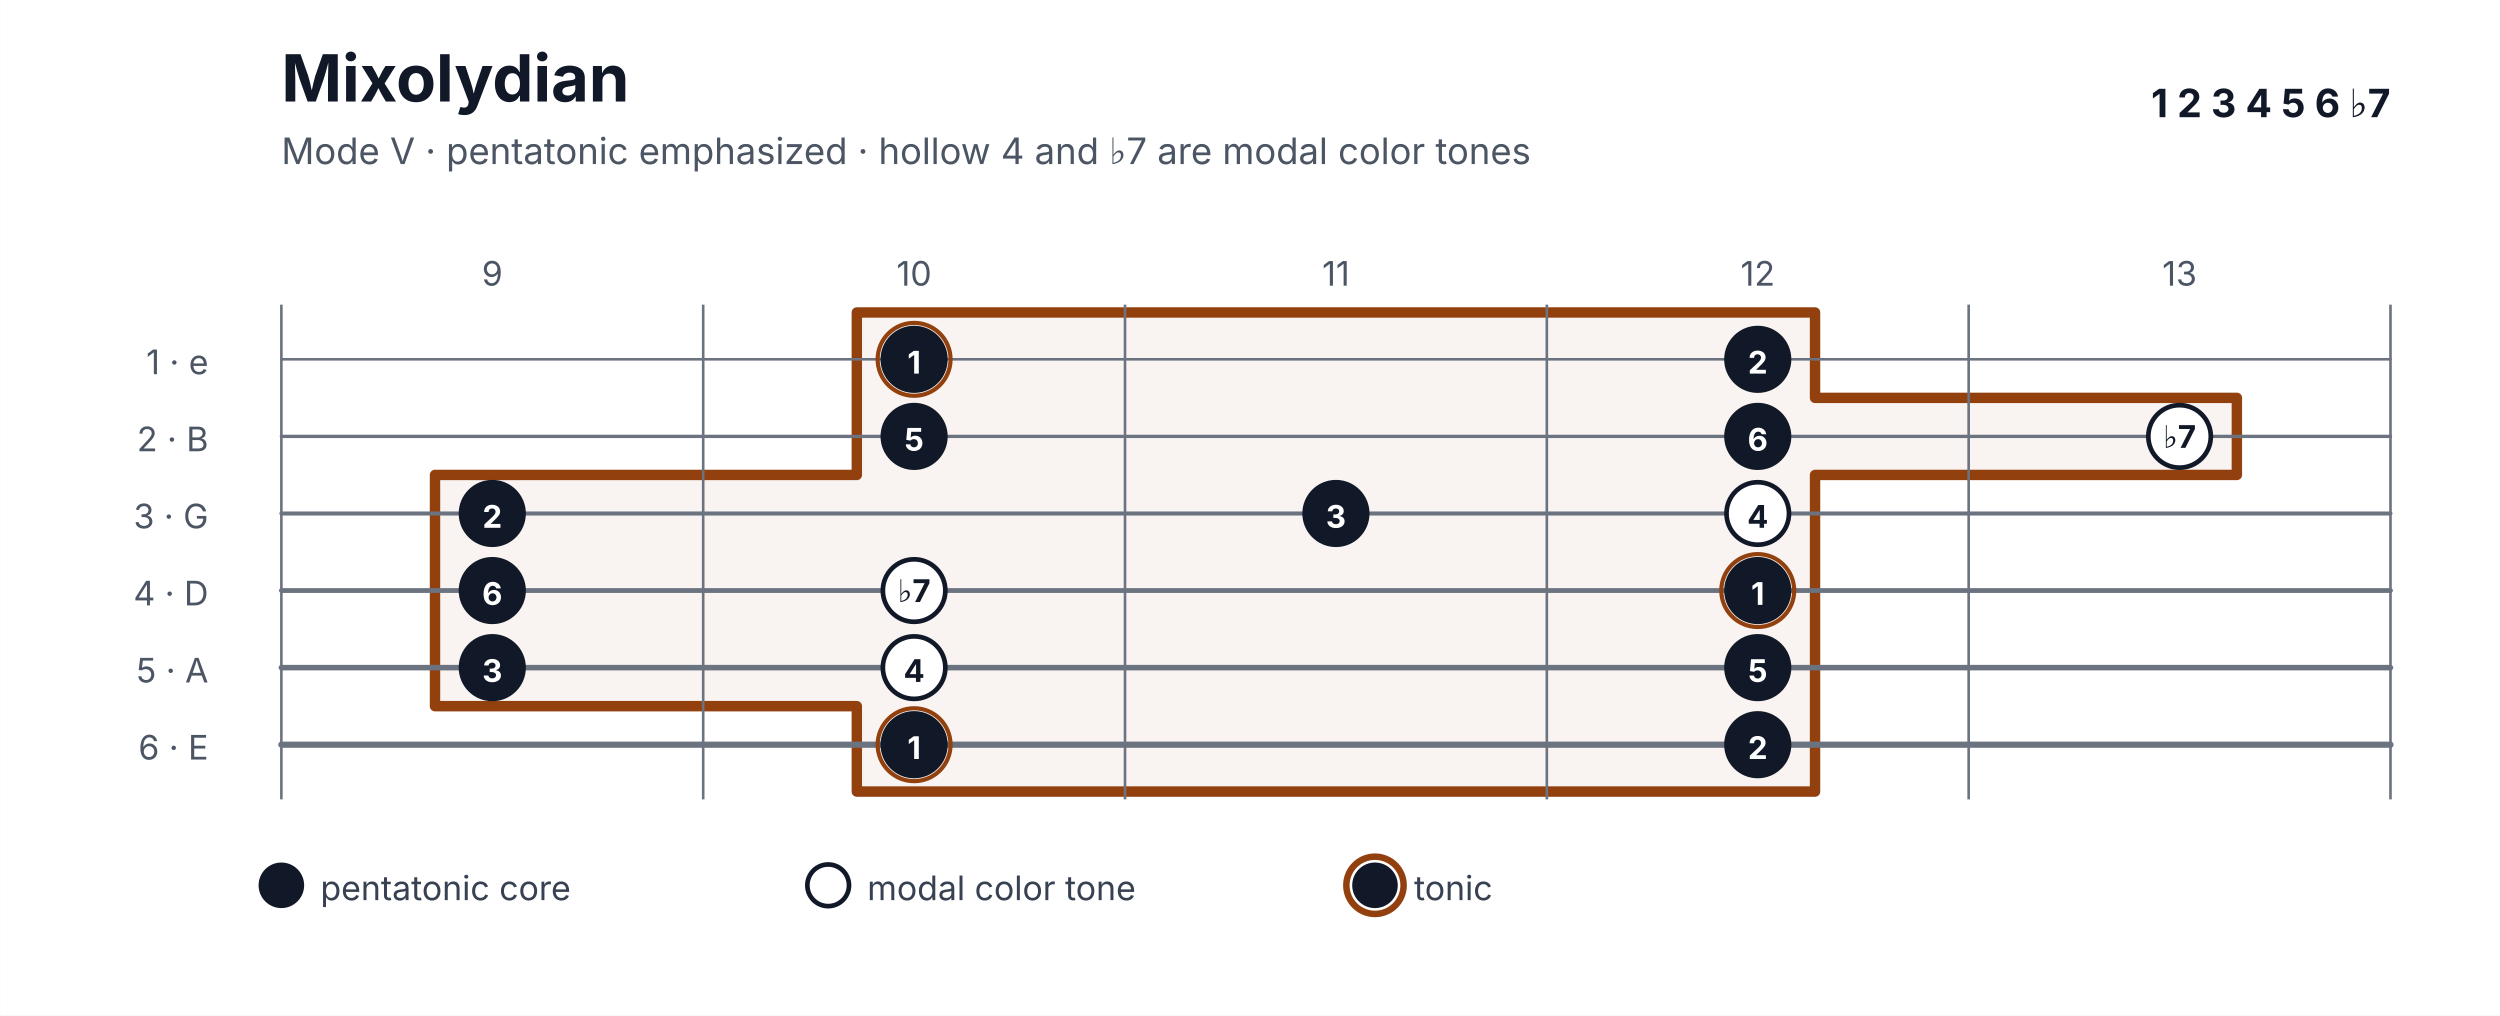
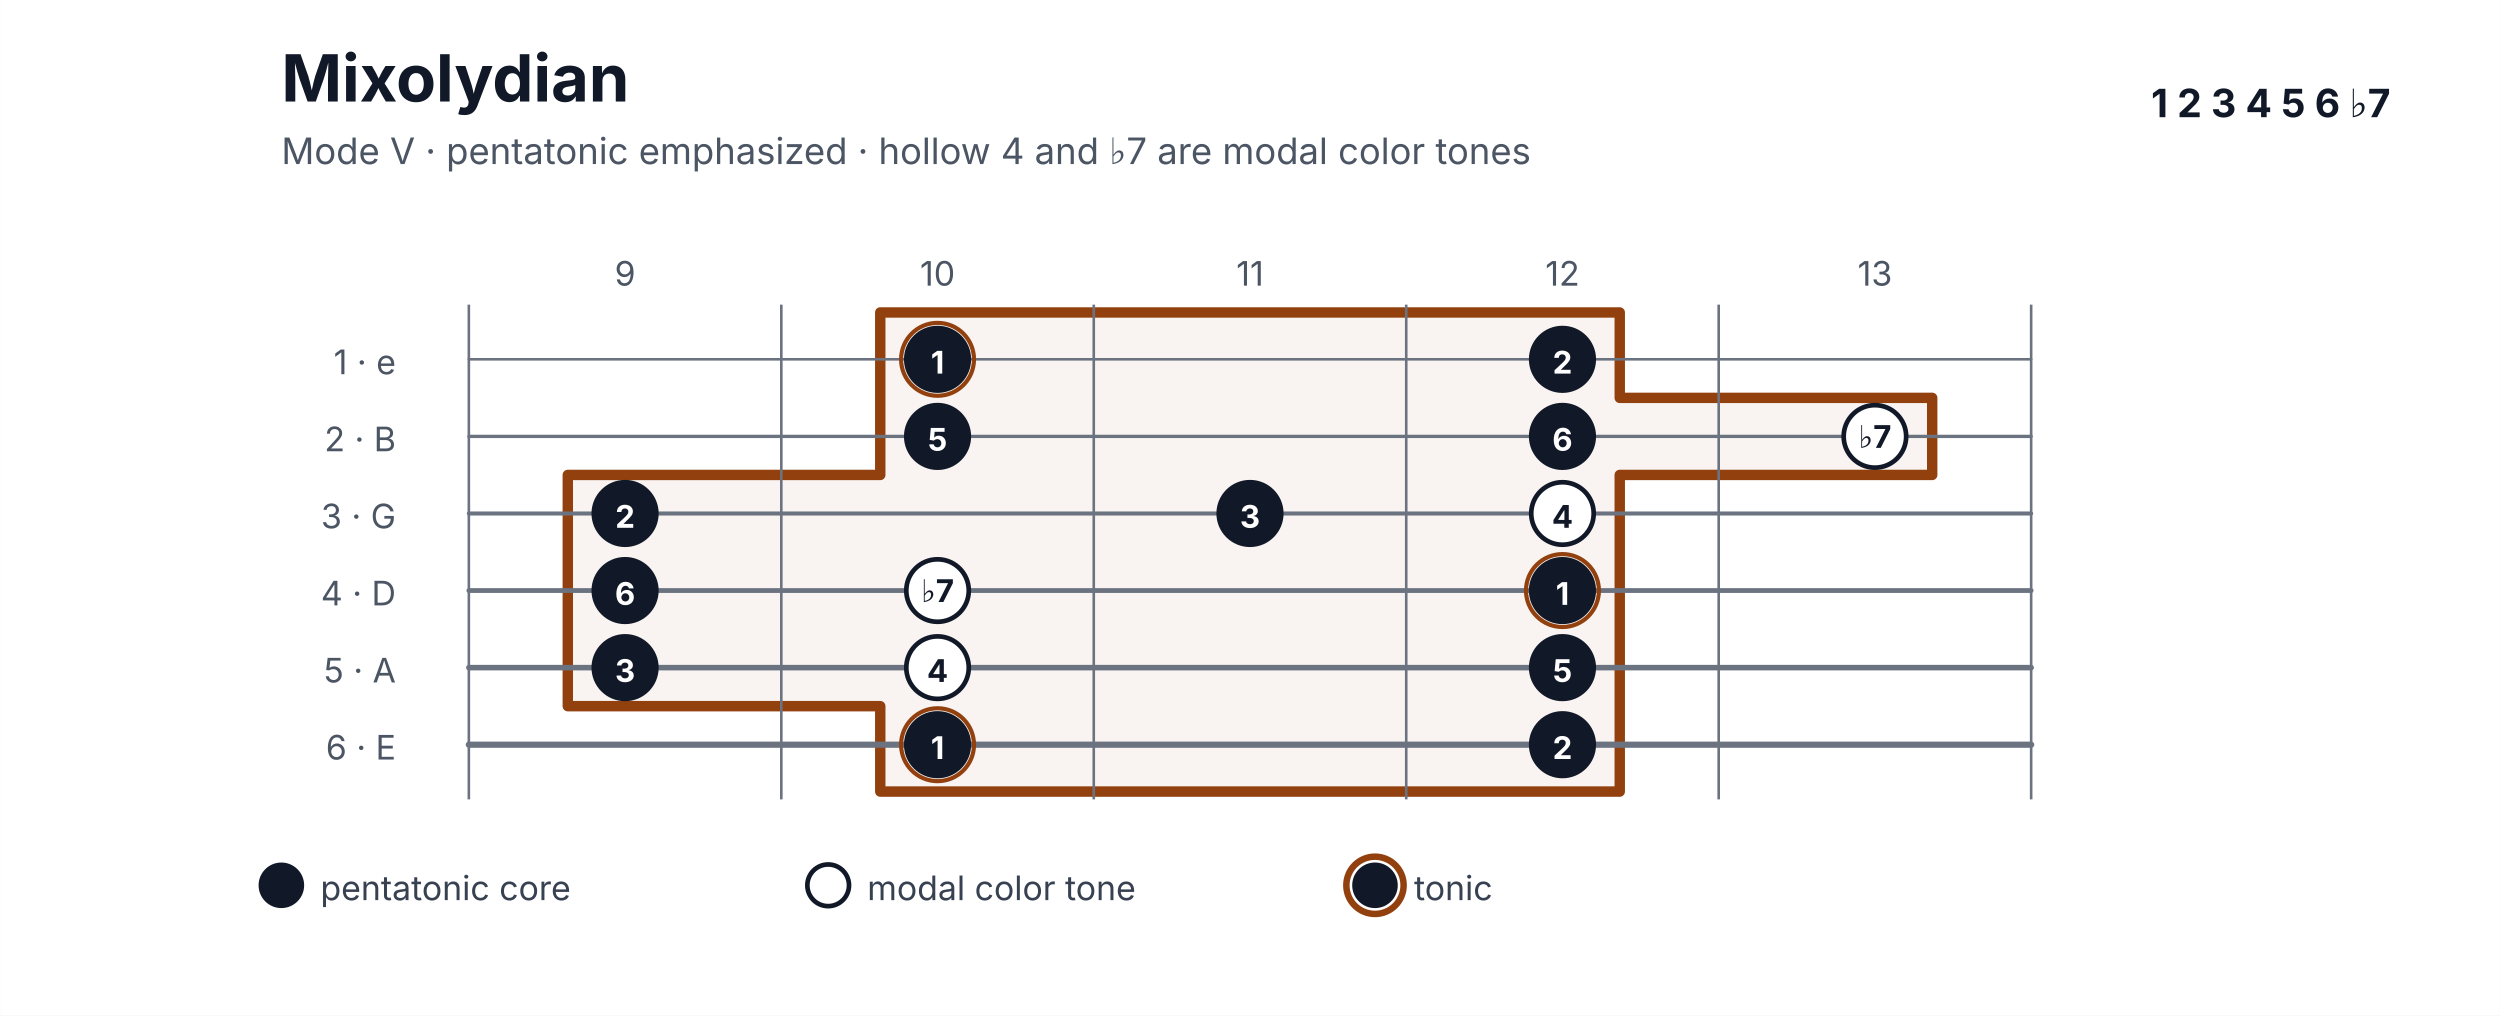
- <svg xmlns="http://www.w3.org/2000/svg" width="10in" height="4.062in" viewBox="0 0 960 390" role="img" aria-labelledby="d-mixolydian-combined-title d-mixolydian-combined-desc" data-mode-id="d-mixolydian" data-view="combined" data-overlay="none">
+ <svg xmlns="http://www.w3.org/2000/svg" width="10in" height="4.062in" viewBox="0 0 960 390" role="img" aria-labelledby="d-mixolydian-combined-title d-mixolydian-combined-desc" data-mode-id="d-mixolydian" data-view="combined" data-overlay="none" data-fret-spacing="compact">
  <style>
        svg{background:#fff;color:#111827;font-family:Inter,Segoe UI,Arial,sans-serif;text-rendering:geometricPrecision}
        text{fill:#111827}
        .diagram-title{font-size:25px;font-weight:700}.subtitle{font-size:14px;fill:#4b5563}.formula{font-size:15px;font-weight:650;text-anchor:end}
        .fret,.string{stroke:#6b7280;vector-effect:non-scaling-stroke}.fret{stroke-width:1px}.string{stroke-linecap:round}
        .fret-label,.string-label{font-size:13px;fill:#4b5563;text-anchor:middle;dominant-baseline:middle}
        .string-label{text-anchor:end}.position-outline{fill-opacity:.055;stroke-width:4;stroke-linejoin:round;vector-effect:non-scaling-stroke}
        .marker-disc{stroke:#111827;stroke-width:1.8;vector-effect:non-scaling-stroke}.core .marker-disc,.equal .marker-disc{fill:#111827}.optional .marker-disc{fill:#fff}
        .marker-label{font-size:12px;font-weight:700;text-anchor:middle;dominant-baseline:middle;pointer-events:none}.core .marker-label,.equal .marker-label{fill:#fff}.optional .marker-label{fill:#111827}
        .overlay-highlight .marker-disc{stroke:#b45309;stroke-width:4}
        .tonic-ring{fill:none;stroke-width:1.6;vector-effect:non-scaling-stroke}
        .legend-core,.legend-equal{fill:#111827;stroke:#111827;stroke-width:1.5}.legend-optional{fill:#fff;stroke:#111827;stroke-width:1.8}.legend-tonic{fill:none;stroke-width:2.5}.legend-overlay{fill:#111827;stroke:#b45309;stroke-width:4}
        .legend-text{font-size:13px;fill:#374151;dominant-baseline:middle}.overlay-caption{font-size:13px;font-weight:650;fill:#92400e}
      </style>
  <rect width="960" height="390" fill="#fff" />
  <text class="diagram-title" x="108" y="39">Mixolydian</text>
  <text class="subtitle" x="108" y="63">Mode V · pentatonic emphasized · hollow 4 and ♭7 are modal color tones</text>
  <text class="formula" x="918" y="45">1  2  3  4  5  6  ♭7</text>
-   <path class="position-outline" style="fill:#92400e;stroke:#92400e" d="M 329 120 L 697 120 L 697 152.8 L 859 152.8 L 859 182.4 L 697 182.4 L 697 212 L 697 212 L 697 241.6 L 697 241.6 L 697 271.2 L 697 271.2 L 697 304 L 329 304 L 329 271.2 L 167 271.2 L 167 241.6 L 167 241.6 L 167 212 L 167 212 L 167 182.4 L 329 182.4 L 329 152.8 L 329 152.8 Z" />
-   <line class="fret" x1="108" y1="117" x2="108" y2="307" />
-   <line class="fret" x1="270" y1="117" x2="270" y2="307" />
-   <line class="fret" x1="432" y1="117" x2="432" y2="307" />
-   <line class="fret" x1="594" y1="117" x2="594" y2="307" />
-   <line class="fret" x1="756" y1="117" x2="756" y2="307" />
-   <line class="fret" x1="918" y1="117" x2="918" y2="307" />
-   <line class="string" style="stroke-width:1.00px" x1="108" y1="138" x2="918" y2="138" />
-   <text class="string-label" x="80" y="139">1 · e</text>
-   <line class="string" style="stroke-width:1.28px" x1="108" y1="167.6" x2="918" y2="167.6" />
-   <text class="string-label" x="80" y="168.6">2 · B</text>
-   <line class="string" style="stroke-width:1.56px" x1="108" y1="197.2" x2="918" y2="197.2" />
-   <text class="string-label" x="80" y="198.2">3 · G</text>
-   <line class="string" style="stroke-width:1.84px" x1="108" y1="226.8" x2="918" y2="226.8" />
-   <text class="string-label" x="80" y="227.8">4 · D</text>
-   <line class="string" style="stroke-width:2.12px" x1="108" y1="256.4" x2="918" y2="256.4" />
-   <text class="string-label" x="80" y="257.4">5 · A</text>
-   <line class="string" style="stroke-width:2.40px" x1="108" y1="286" x2="918" y2="286" />
-   <text class="string-label" x="80" y="287">6 · E</text>
-   <text class="fret-label" x="189" y="105">9</text>
-   <text class="fret-label" x="351" y="105">10</text>
-   <text class="fret-label" x="513" y="105">11</text>
-   <text class="fret-label" x="675" y="105">12</text>
-   <text class="fret-label" x="837" y="105">13</text>
-   <g class="marker core tonic" transform="translate(351 138)">
+   <path class="position-outline" style="fill:#92400e;stroke:#92400e" d="M 338 120 L 622 120 L 622 152.8 L 742 152.8 L 742 182.4 L 622 182.4 L 622 212 L 622 212 L 622 241.6 L 622 241.6 L 622 271.2 L 622 271.2 L 622 304 L 338 304 L 338 271.2 L 218 271.2 L 218 241.6 L 218 241.6 L 218 212 L 218 212 L 218 182.4 L 338 182.4 L 338 152.8 L 338 152.8 Z" />
+   <line class="fret" x1="180" y1="117" x2="180" y2="307" />
+   <line class="fret" x1="300" y1="117" x2="300" y2="307" />
+   <line class="fret" x1="420" y1="117" x2="420" y2="307" />
+   <line class="fret" x1="540" y1="117" x2="540" y2="307" />
+   <line class="fret" x1="660" y1="117" x2="660" y2="307" />
+   <line class="fret" x1="780" y1="117" x2="780" y2="307" />
+   <line class="string" style="stroke-width:1.00px" x1="180" y1="138" x2="780" y2="138" />
+   <text class="string-label" x="152" y="139">1 · e</text>
+   <line class="string" style="stroke-width:1.28px" x1="180" y1="167.6" x2="780" y2="167.6" />
+   <text class="string-label" x="152" y="168.6">2 · B</text>
+   <line class="string" style="stroke-width:1.56px" x1="180" y1="197.2" x2="780" y2="197.2" />
+   <text class="string-label" x="152" y="198.2">3 · G</text>
+   <line class="string" style="stroke-width:1.84px" x1="180" y1="226.8" x2="780" y2="226.8" />
+   <text class="string-label" x="152" y="227.8">4 · D</text>
+   <line class="string" style="stroke-width:2.12px" x1="180" y1="256.4" x2="780" y2="256.4" />
+   <text class="string-label" x="152" y="257.4">5 · A</text>
+   <line class="string" style="stroke-width:2.40px" x1="180" y1="286" x2="780" y2="286" />
+   <text class="string-label" x="152" y="287">6 · E</text>
+   <text class="fret-label" x="240" y="105">9</text>
+   <text class="fret-label" x="360" y="105">10</text>
+   <text class="fret-label" x="480" y="105">11</text>
+   <text class="fret-label" x="600" y="105">12</text>
+   <text class="fret-label" x="720" y="105">13</text>
+   <g class="marker core tonic" transform="translate(360 138)">
    <circle class="tonic-ring" style="stroke:#92400e" r="14" />
    <circle class="marker-disc" r="12" />
    <text class="marker-label" x="0" y="1">1</text>
  </g>
-   <g class="marker core" transform="translate(675 138)">
+   <g class="marker core" transform="translate(600 138)">
    <circle class="marker-disc" r="12" />
    <text class="marker-label" x="0" y="1">2</text>
  </g>
-   <g class="marker core" transform="translate(351 167.6)">
+   <g class="marker core" transform="translate(360 167.6)">
    <circle class="marker-disc" r="12" />
    <text class="marker-label" x="0" y="1">5</text>
  </g>
-   <g class="marker core" transform="translate(675 167.6)">
+   <g class="marker core" transform="translate(600 167.6)">
    <circle class="marker-disc" r="12" />
    <text class="marker-label" x="0" y="1">6</text>
  </g>
-   <g class="marker optional" transform="translate(837 167.6)">
+   <g class="marker optional" transform="translate(720 167.6)">
    <circle class="marker-disc" r="12" />
    <text class="marker-label" x="0" y="1">♭7</text>
  </g>
-   <g class="marker core" transform="translate(189 197.2)">
+   <g class="marker core" transform="translate(240 197.2)">
    <circle class="marker-disc" r="12" />
    <text class="marker-label" x="0" y="1">2</text>
  </g>
-   <g class="marker core" transform="translate(513 197.2)">
+   <g class="marker core" transform="translate(480 197.2)">
    <circle class="marker-disc" r="12" />
    <text class="marker-label" x="0" y="1">3</text>
  </g>
-   <g class="marker optional" transform="translate(675 197.2)">
+   <g class="marker optional" transform="translate(600 197.2)">
    <circle class="marker-disc" r="12" />
    <text class="marker-label" x="0" y="1">4</text>
  </g>
-   <g class="marker core" transform="translate(189 226.8)">
+   <g class="marker core" transform="translate(240 226.8)">
    <circle class="marker-disc" r="12" />
    <text class="marker-label" x="0" y="1">6</text>
  </g>
-   <g class="marker optional" transform="translate(351 226.8)">
+   <g class="marker optional" transform="translate(360 226.8)">
    <circle class="marker-disc" r="12" />
    <text class="marker-label" x="0" y="1">♭7</text>
  </g>
-   <g class="marker core tonic" transform="translate(675 226.8)">
+   <g class="marker core tonic" transform="translate(600 226.8)">
    <circle class="tonic-ring" style="stroke:#92400e" r="14" />
    <circle class="marker-disc" r="12" />
    <text class="marker-label" x="0" y="1">1</text>
  </g>
-   <g class="marker core" transform="translate(189 256.4)">
+   <g class="marker core" transform="translate(240 256.4)">
    <circle class="marker-disc" r="12" />
    <text class="marker-label" x="0" y="1">3</text>
  </g>
-   <g class="marker optional" transform="translate(351 256.4)">
+   <g class="marker optional" transform="translate(360 256.4)">
    <circle class="marker-disc" r="12" />
    <text class="marker-label" x="0" y="1">4</text>
  </g>
-   <g class="marker core" transform="translate(675 256.4)">
+   <g class="marker core" transform="translate(600 256.4)">
    <circle class="marker-disc" r="12" />
    <text class="marker-label" x="0" y="1">5</text>
  </g>
-   <g class="marker core tonic" transform="translate(351 286)">
+   <g class="marker core tonic" transform="translate(360 286)">
    <circle class="tonic-ring" style="stroke:#92400e" r="14" />
    <circle class="marker-disc" r="12" />
    <text class="marker-label" x="0" y="1">1</text>
  </g>
-   <g class="marker core" transform="translate(675 286)">
+   <g class="marker core" transform="translate(600 286)">
    <circle class="marker-disc" r="12" />
    <text class="marker-label" x="0" y="1">2</text>
  </g>
  <g transform="translate(108 340)">
    <g transform="translate(0 0)">
      <circle class="legend-core" cx="0" cy="0" r="8" />
      <text class="legend-text" x="15" y="1">pentatonic core</text>
    </g>
    <g transform="translate(210 0)">
      <circle class="legend-optional" cx="0" cy="0" r="8" />
      <text class="legend-text" x="15" y="1">modal color tone</text>
    </g>
    <g transform="translate(420 0)">
      <circle class="legend-tonic" style="stroke:#92400e" cx="0" cy="0" r="11" />
      <circle class="legend-core" cx="0" cy="0" r="8" />
      <text class="legend-text" x="15" y="1">tonic</text>
    </g>
  </g>
</svg>
